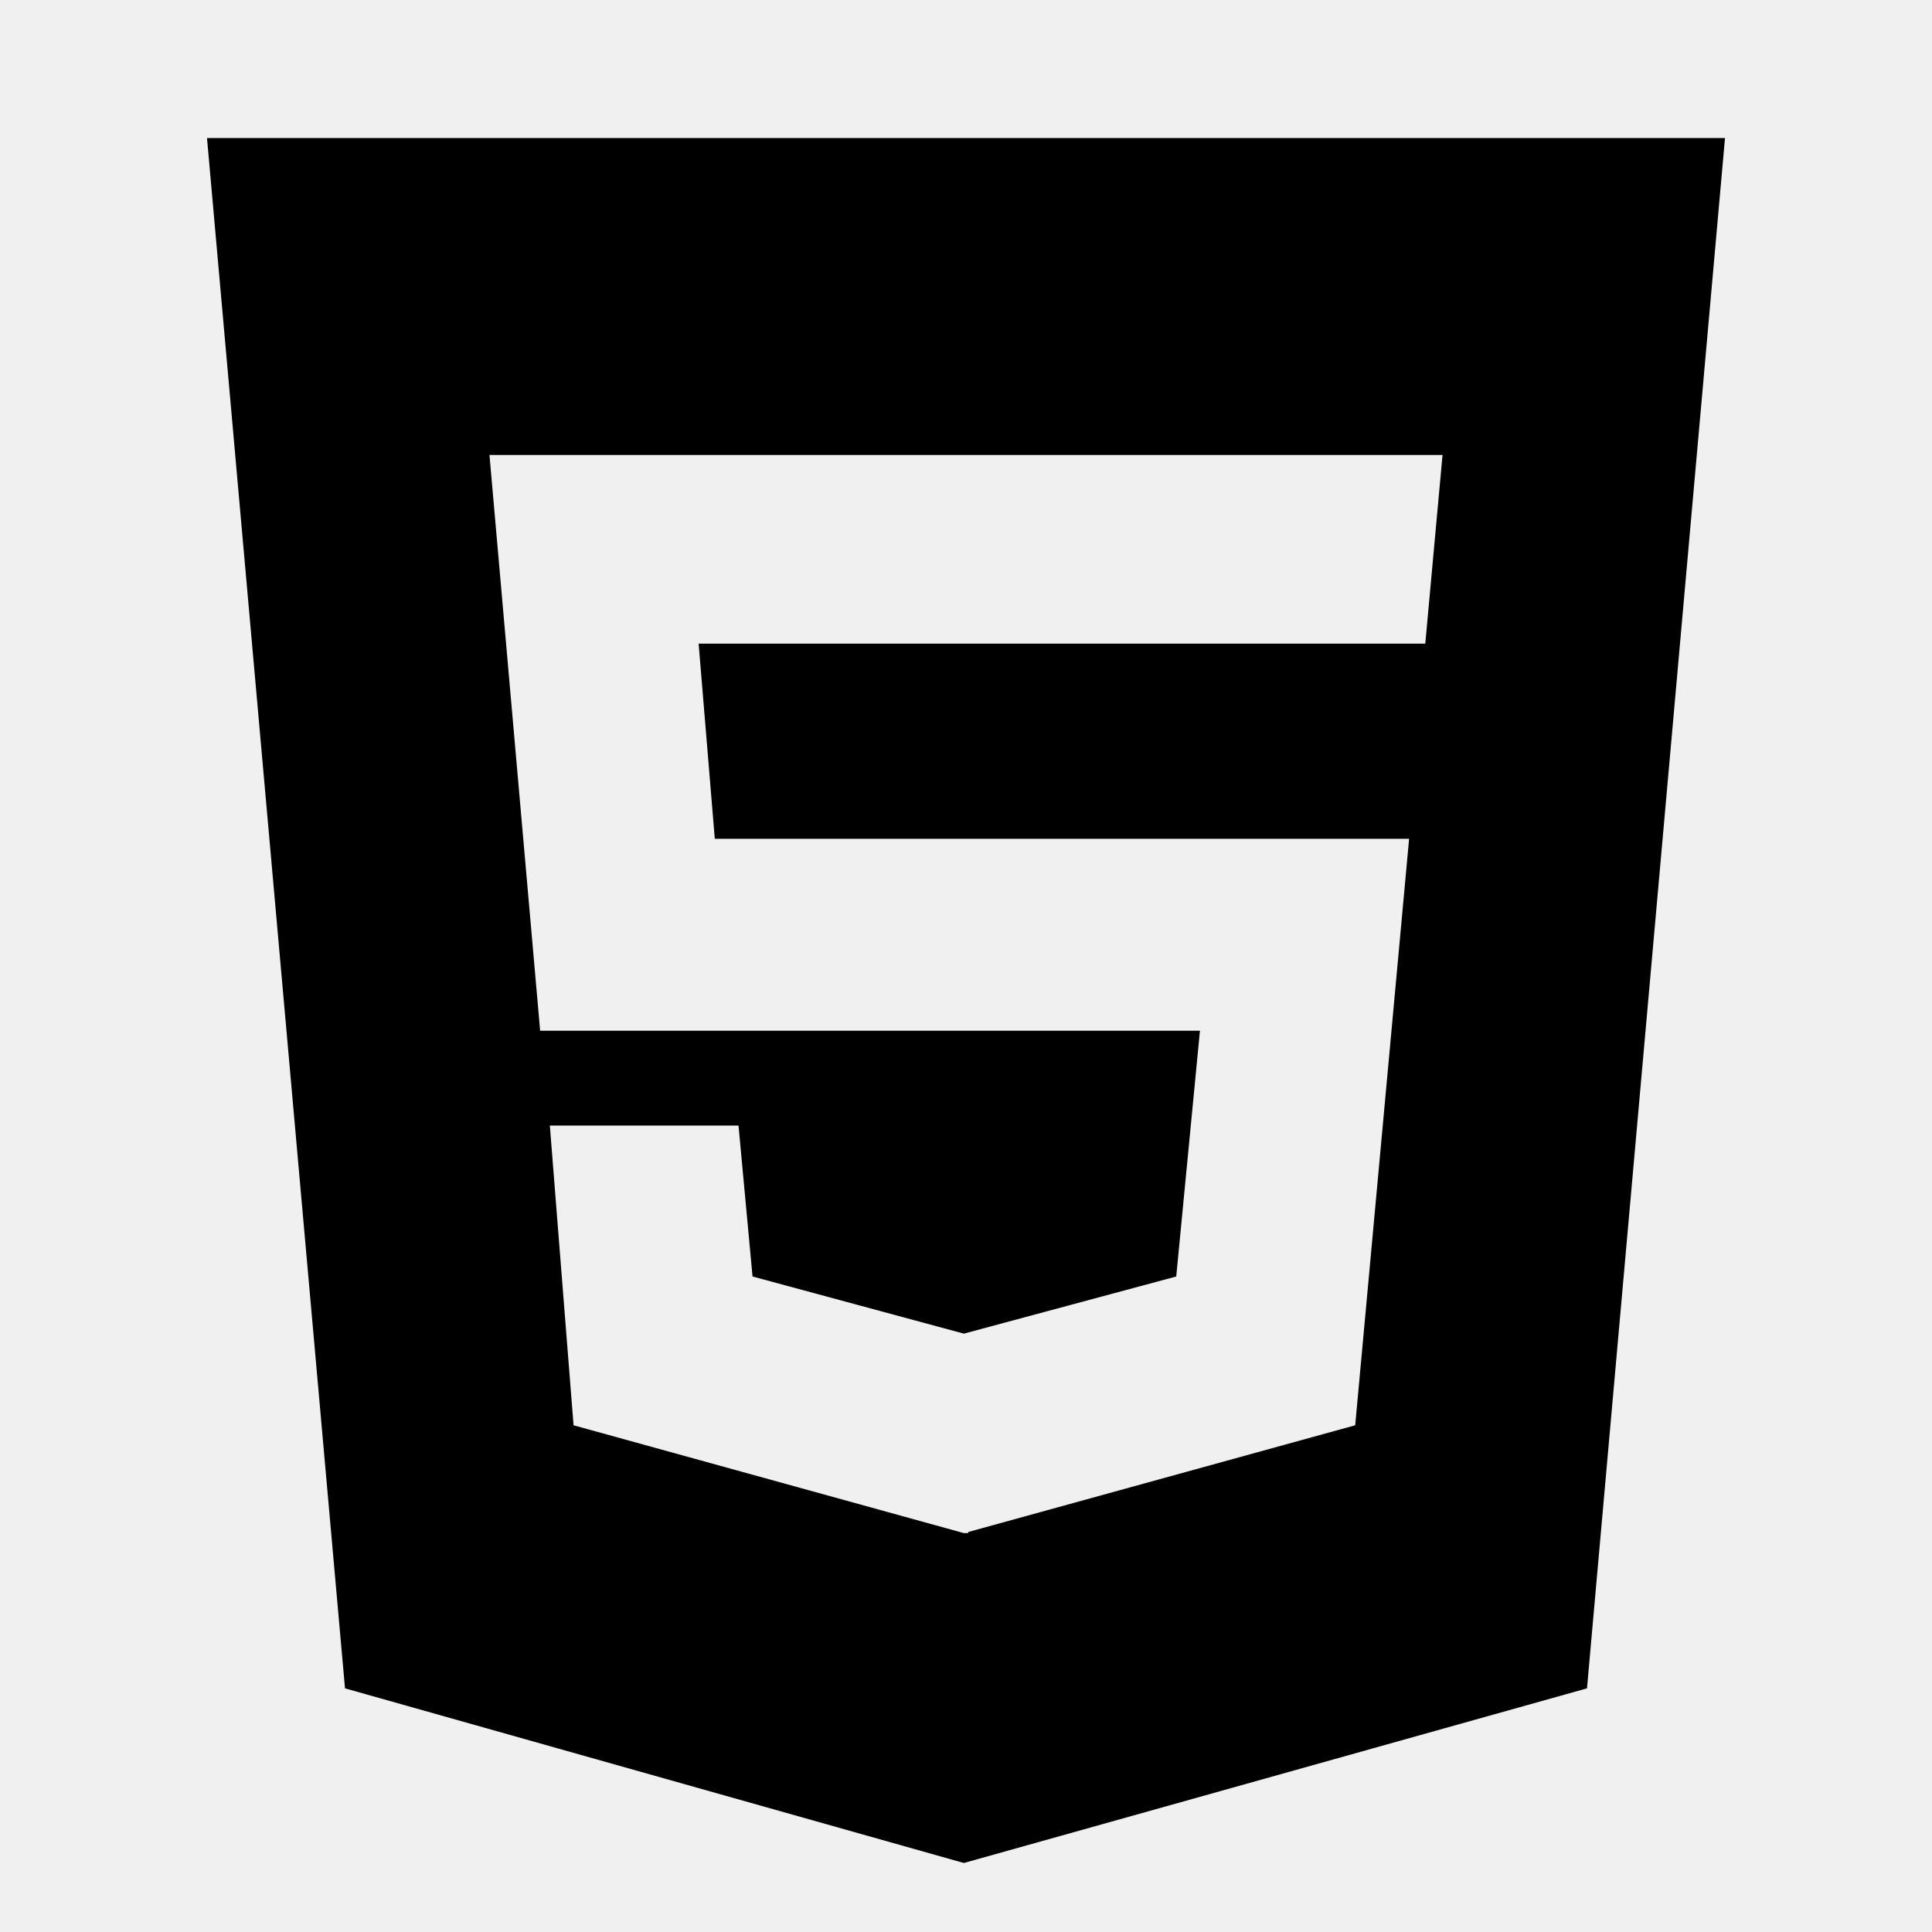
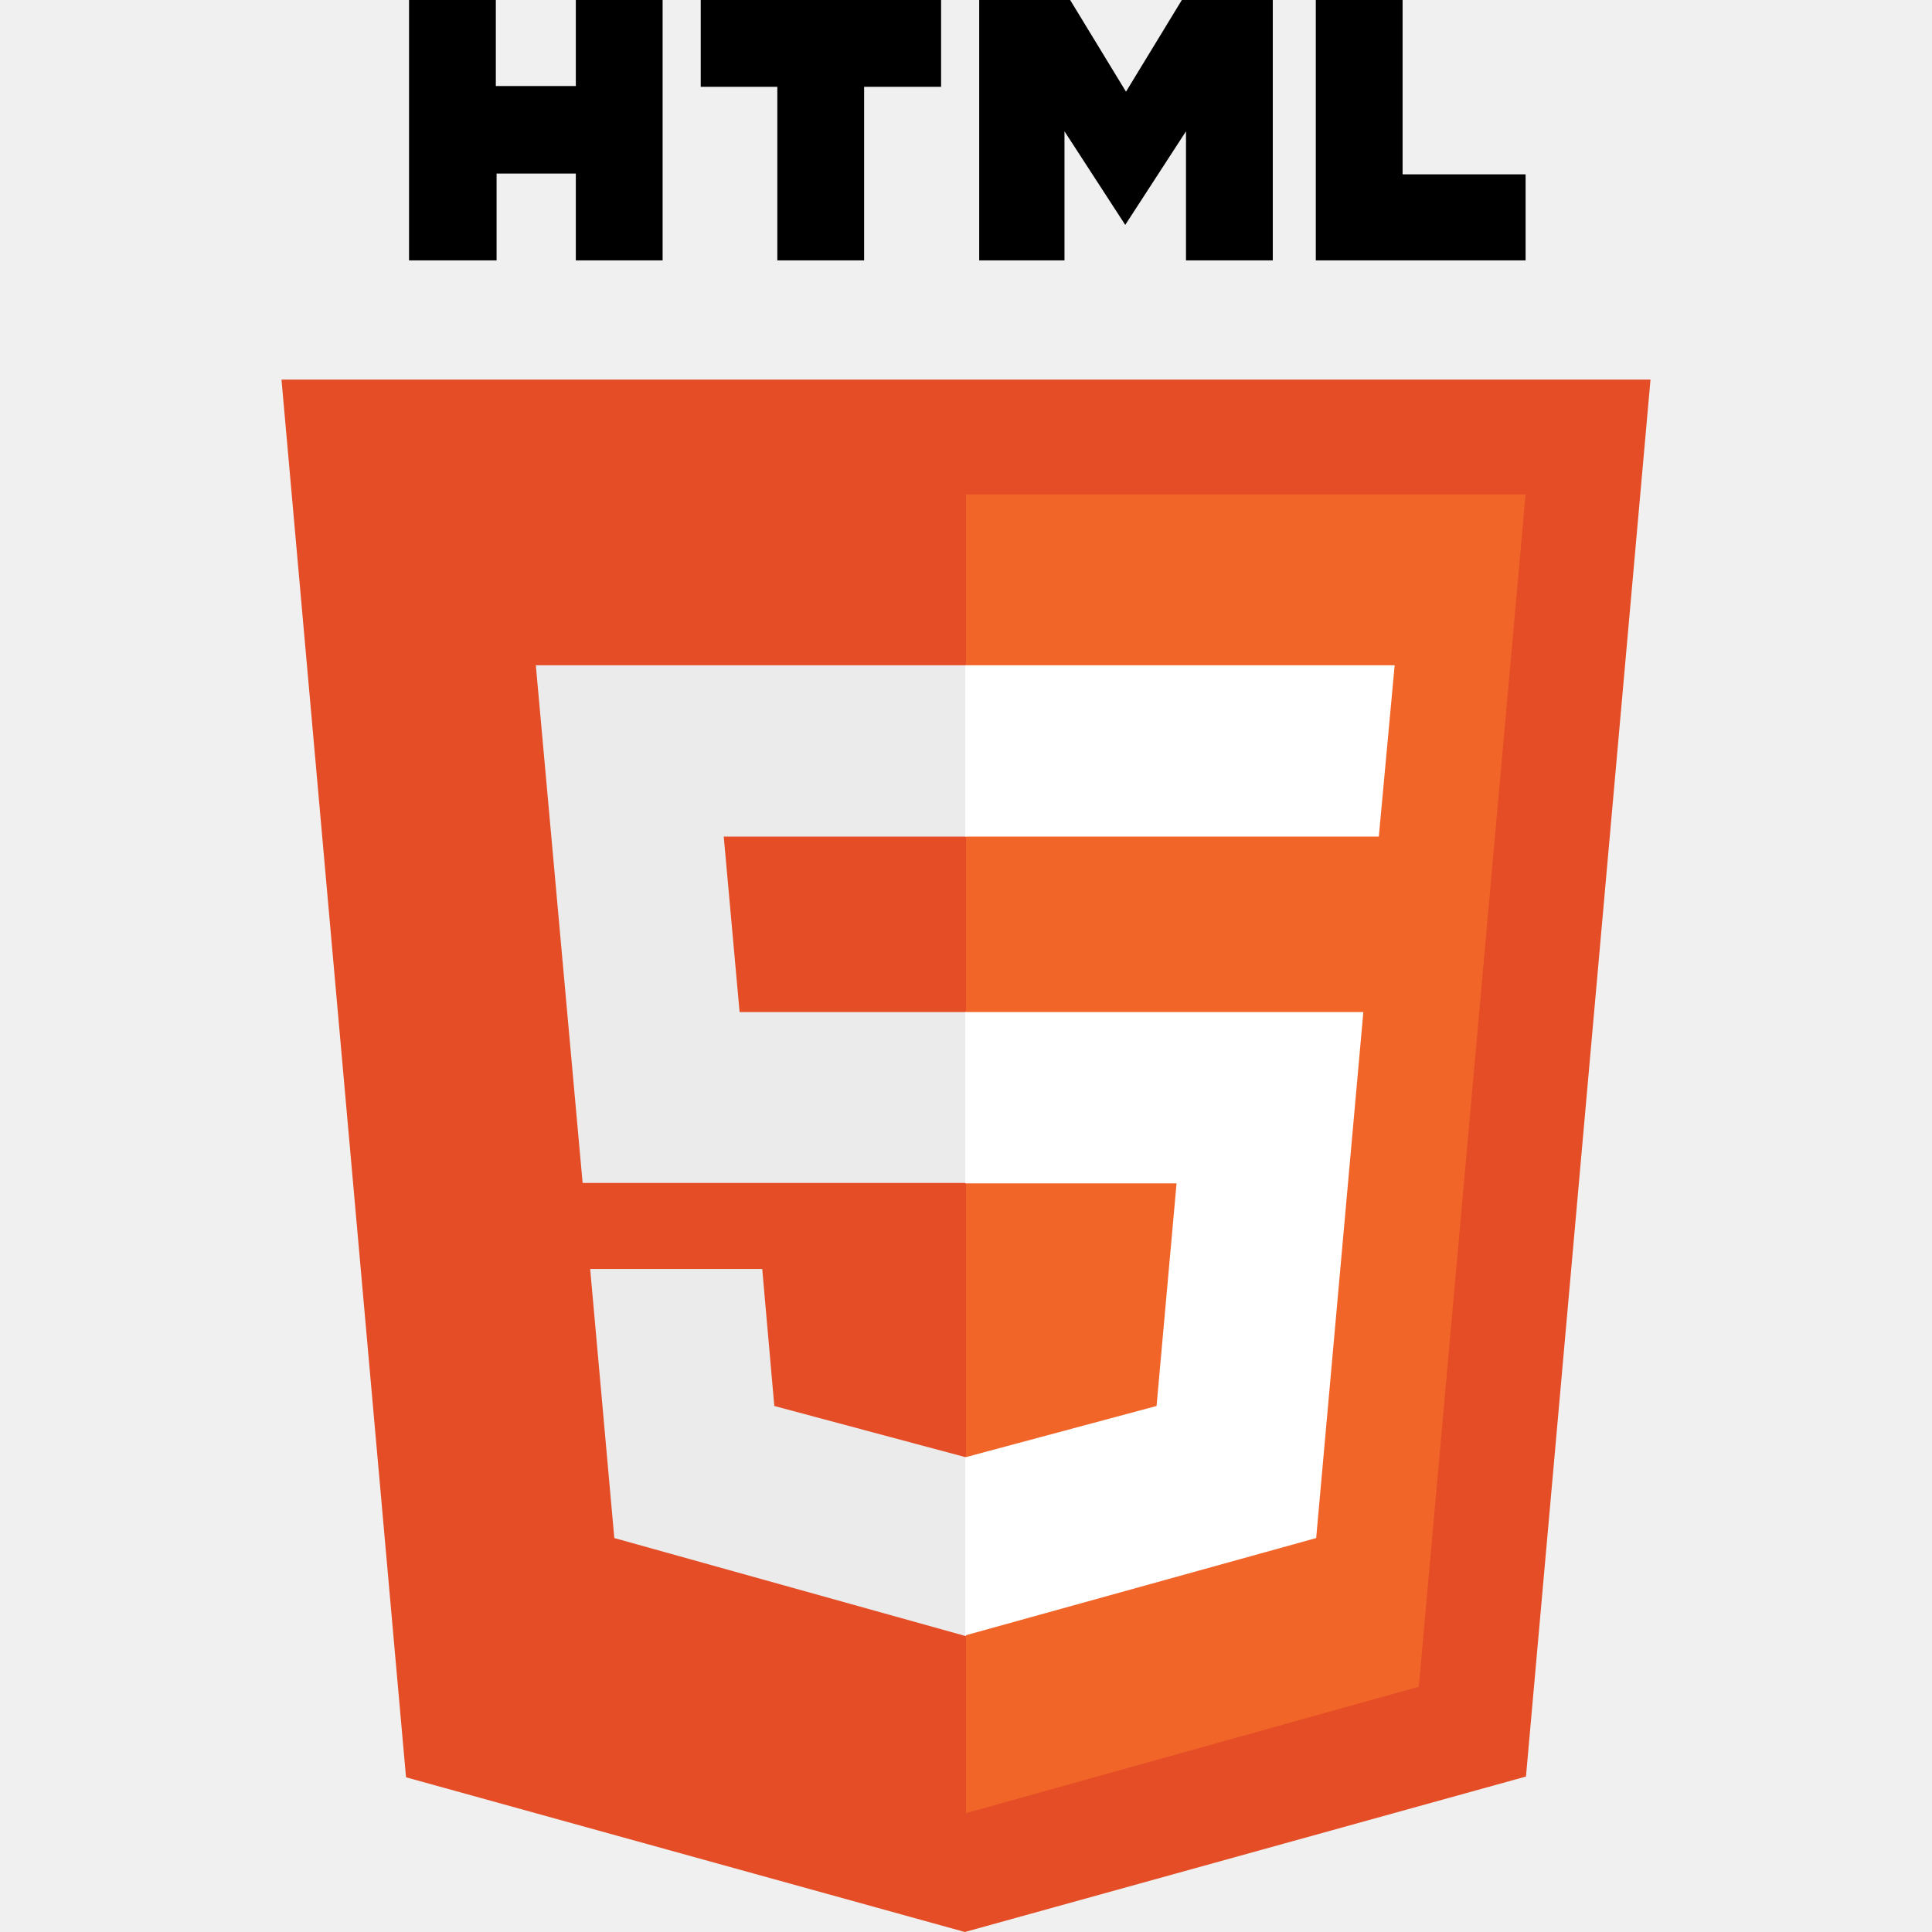
- <svg xmlns="http://www.w3.org/2000/svg" width="1792" height="1792" viewBox="0 0 1792 1792">
-   <path d="M1322 597l16-175h-884l47 534h612l-22 228-197 53-196-53-13-140h-175l22 278 362 100h4v-1l359-99 50-544h-644l-15-181h674zm-1130-469h1408l-128 1438-578 162-574-162z" />
+ <svg xmlns="http://www.w3.org/2000/svg" viewBox="0 0 512 512">
+   <path d="M108.4 0h23v22.8h21.2V0h23v69h-23V46h-21v23h-23.2M206 23h-20.3V0h63.7v23H229v46h-23M259.5 0h24.1l14.8 24.3L313.2 0h24.1v69h-23V34.8l-16.1 24.8l-16.1-24.8v34.2h-22.6M348.7 0h23v46.2h32.6V69h-55.6" />
+   <path fill="#e44d26" d="M107.6 471l-33-370.4h362.8l-33 370.2L255.7 512" />
+   <path fill="#f16529" d="M256 480.5V131H404.3L376 447" />
+   <path fill="#ebebeb" d="M142 176.3h114v45.4h-64.2l4.2 46.5h60v45.3H154.4M156.4 336.3H202l3.2 36.3 50.8 13.6v47.4l-93.2-26" />
+   <path fill="#fff" d="M369.6 176.3H255.8v45.4h109.6M361.3 268.2H255.8v45.4h56l-5.3 59-50.7 13.6v47.2l93-25.8" />
</svg>
